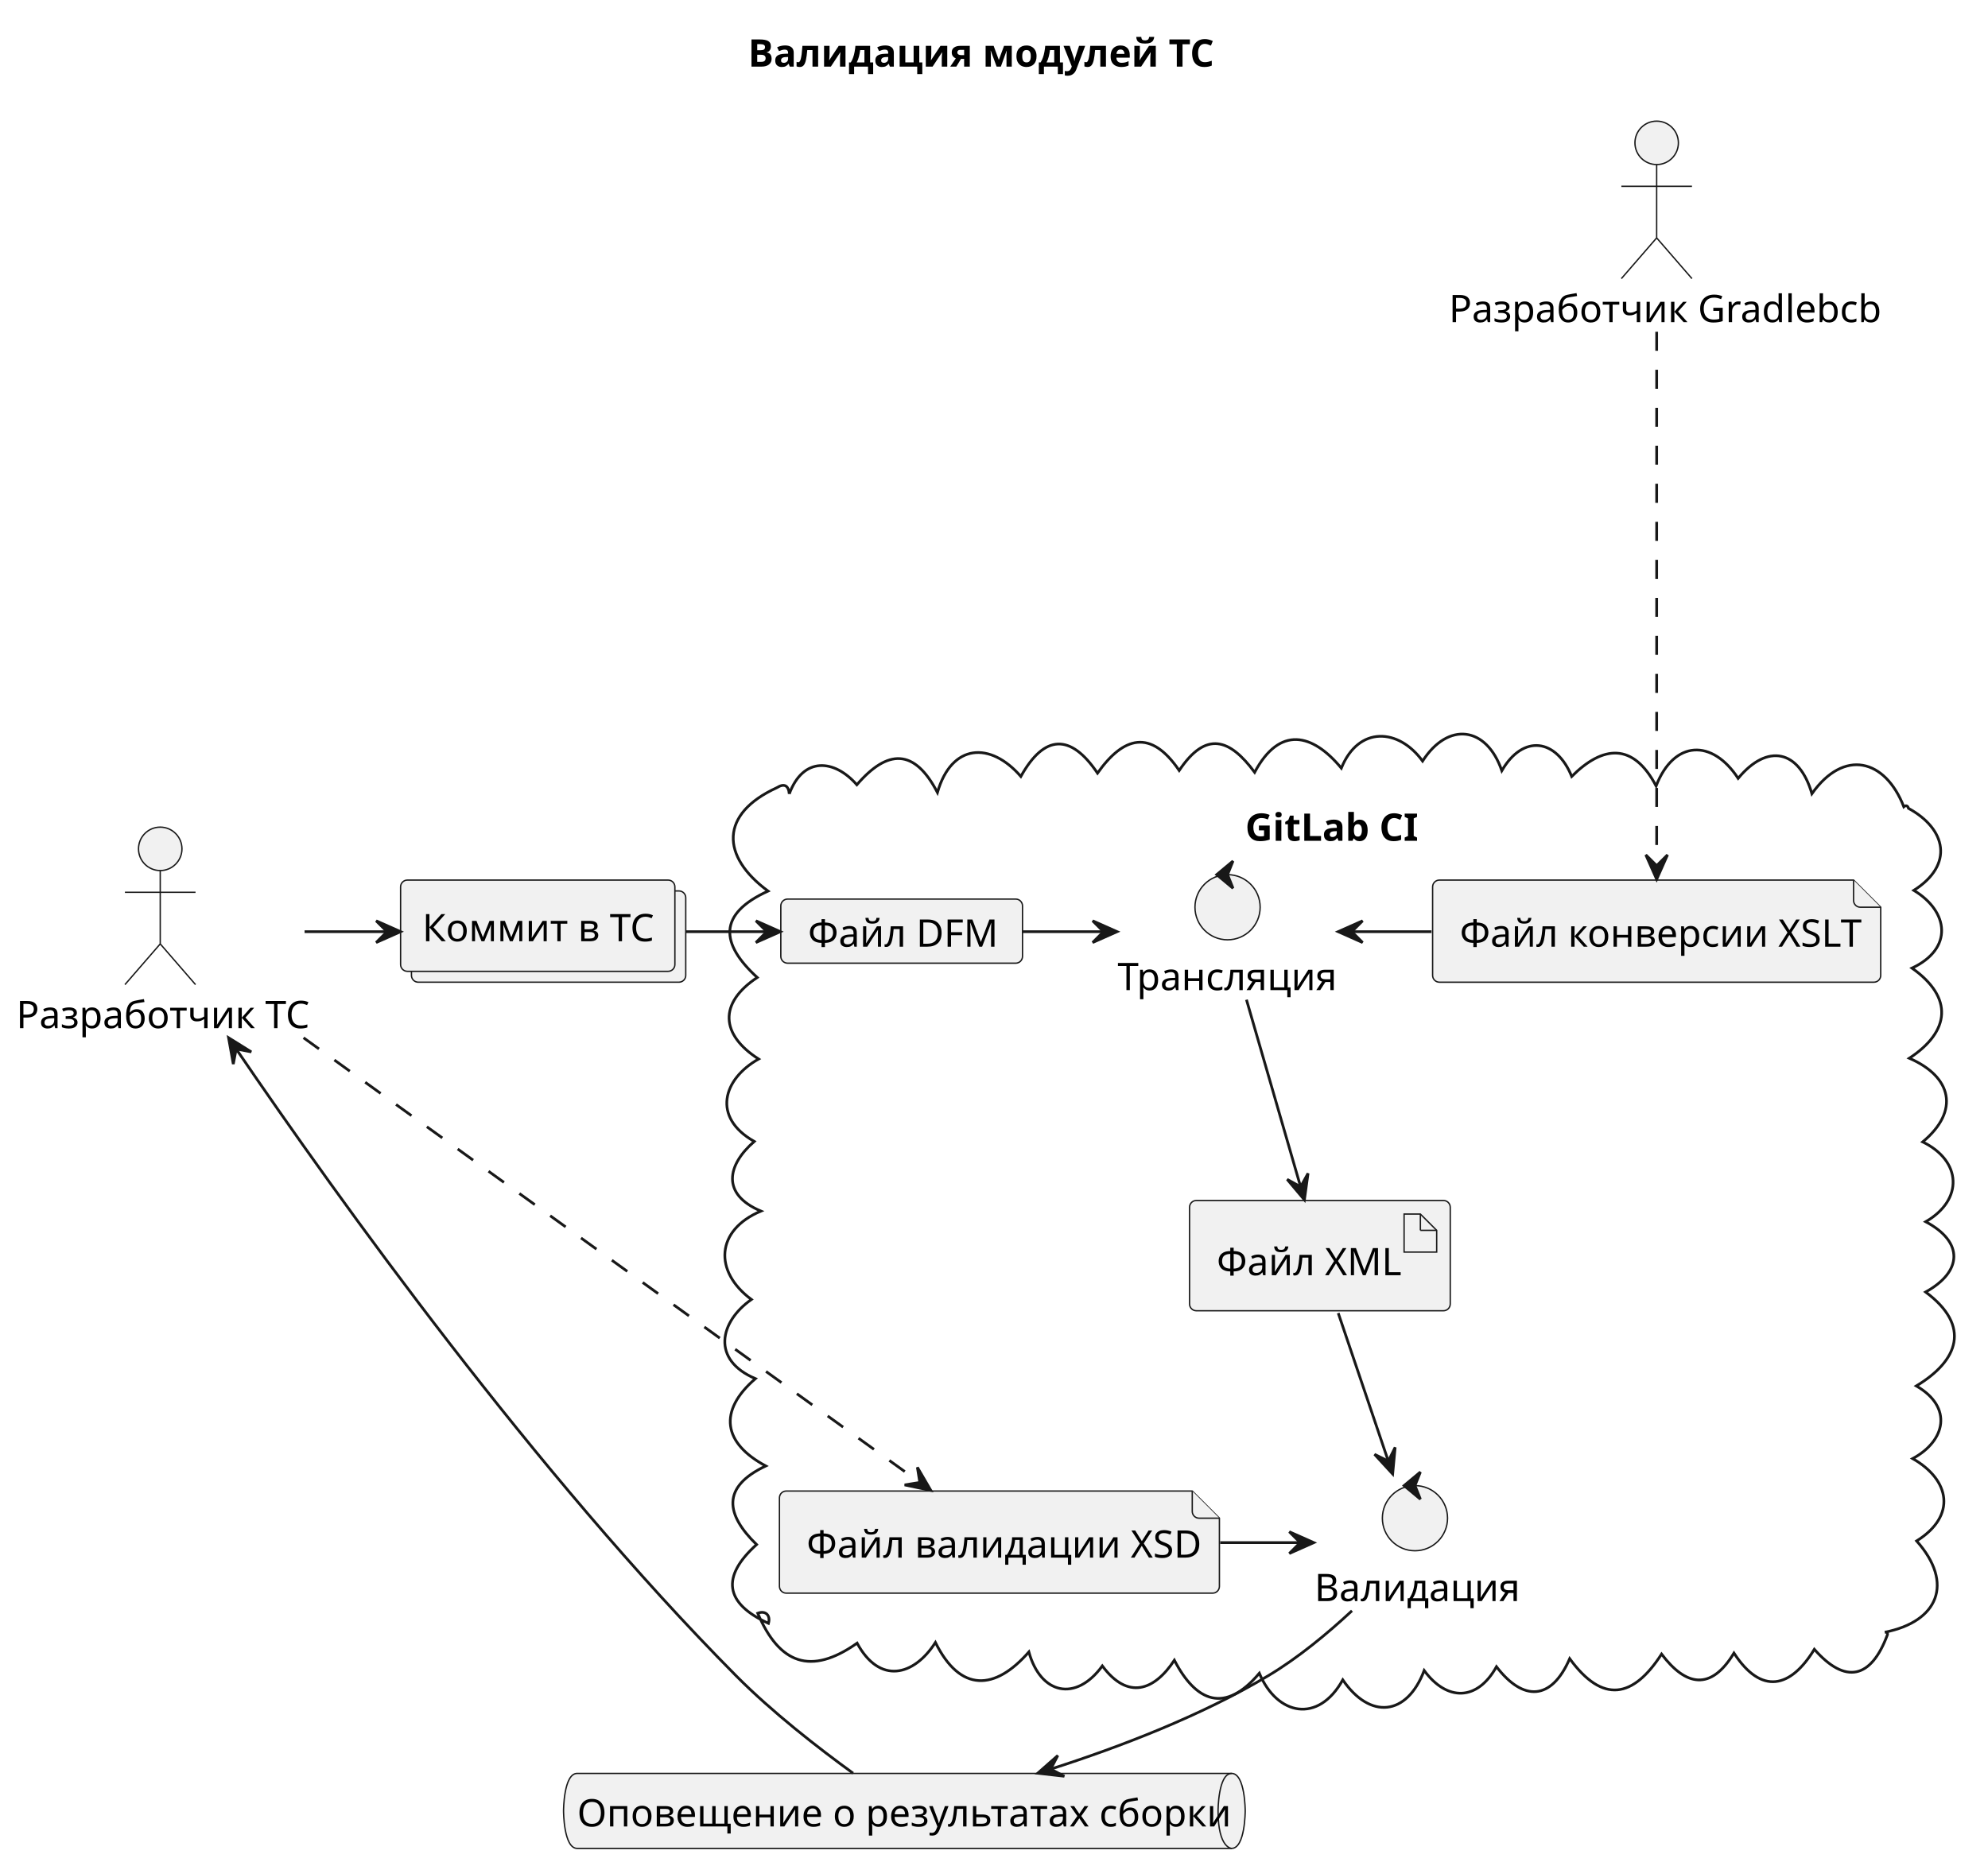
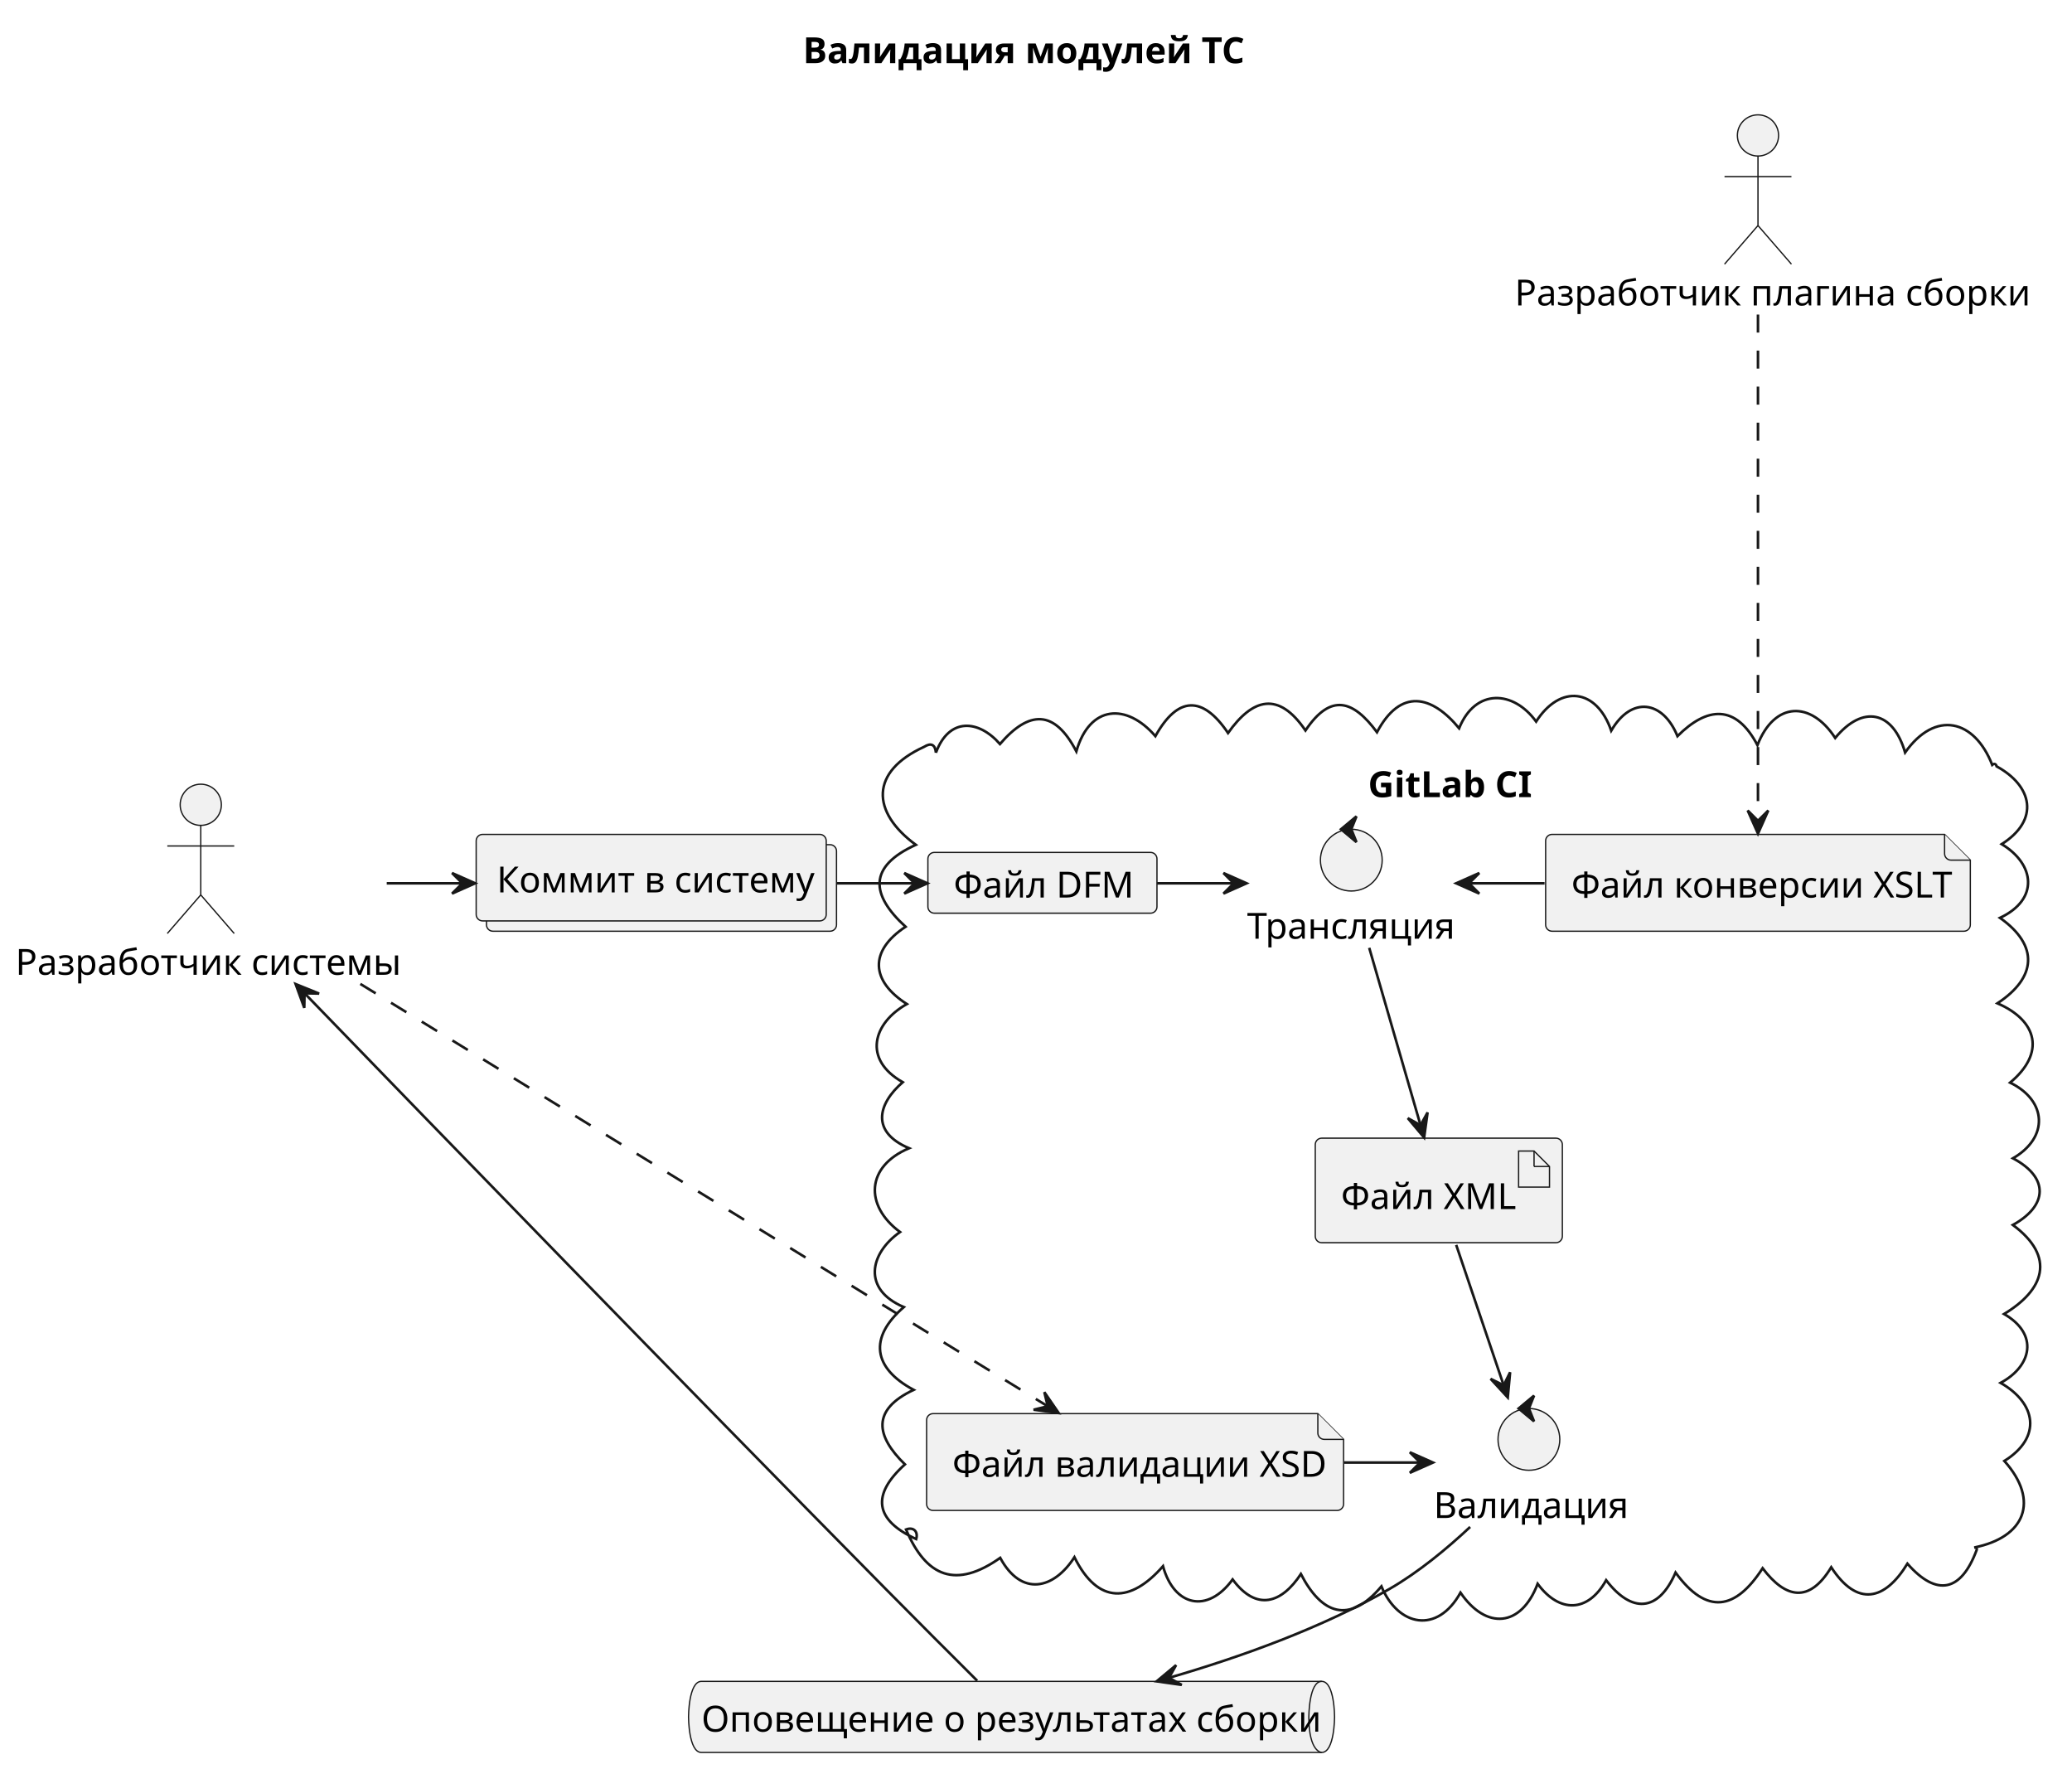
- <svg xmlns="http://www.w3.org/2000/svg" contentStyleType="text/css" height="687px" preserveAspectRatio="none" style="width:732px;height:687px;background:#FFFFFF;" version="1.1" viewBox="0 0 732 687" width="732px" zoomAndPan="magnify">
+ <svg xmlns="http://www.w3.org/2000/svg" contentStyleType="text/css" height="687px" preserveAspectRatio="none" style="width:805px;height:687px;background:#FFFFFF;" version="1.1" viewBox="0 0 805 687" width="805px" zoomAndPan="magnify">
  <defs />
  <g>
-     <rect height="27.609" style="stroke:#00000000;stroke-width:1.0;fill:none;" width="178" x="270.442" y="5" />
-     <text fill="#000000" font-family="sans-serif" font-size="14" font-weight="bold" lengthAdjust="spacing" textLength="168" x="275.442" y="24.533">Валидация модулей ТС</text>
+     <rect fill="none" height="27.609" id="_title" style="stroke:none;stroke-width:1.0;" width="178" x="306.942" y="5" />
+     <text fill="#000000" font-family="sans-serif" font-size="14" font-weight="bold" lengthAdjust="spacing" textLength="168" x="311.942" y="24.533">Валидация модулей ТС</text>
    <g id="cluster_ci">
-       <path d="M290.615,292.391 C295.728,278.537 307.22,279.552 315.499,289.012 C326.807,275.864 336.687,275.528 345.169,291.855 C350.389,273.759 364.701,273.023 375.885,285.95 C384.508,270.456 394.182,270.014 404.111,284.73 C413.655,271.248 423.704,268.318 434.192,283.749 C444.05,269.02 452.774,272.006 461.974,284.424 C471.152,267.18 483.257,270.021 493.886,282.886 C500.245,267.219 515.03,268.147 523.806,280.285 C533.22,265.661 547.337,267.426 552.982,283.83 C560.857,270.243 573.099,272.103 578.717,285.948 C590.251,274.424 601.353,273.419 609.79,289.441 C616.398,272.5 630.486,272.078 640.001,286.654 C650.761,273.625 662.47,276.126 667.16,292.3 C678.933,275.667 694.102,279.438 701,297.109 C701.799,296.431 702.481,296.735 702.721,297.696 C716.623,305.27 719.581,318.447 704.69,327.899 C717.639,335.722 719.278,349.371 704.019,356.532 C719.327,367.366 718.136,379.797 703.028,389.723 C718.652,396.503 721.735,409.056 707.955,420.538 C722.35,427.56 723.025,441.841 709.063,449.931 C723.213,457.447 722.574,468.34 709.028,475.819 C725.885,488.351 721.093,501.073 705.609,510.409 C719.185,518.228 716.393,530.64 704.263,537.165 C718.062,545.029 720.518,558.258 705.717,567.493 C719.622,583.077 713.643,597.218 694,601.109 C694.72,601.051 695.274,601.459 694.888,602.256 C688.933,618.122 679.555,620.473 668.055,607.397 C659.322,621.688 648.586,624.344 638.457,608.781 C629.926,622.877 620.701,620.93 611.803,609.159 C601.31,625.399 590.109,627.497 577.978,610.844 C571.24,626.351 560.867,626.663 551.011,613.808 C543.911,626.571 532.762,626.582 524.395,615.205 C518.018,632.078 504.412,633.259 494.421,618.646 C485.394,634.907 470.202,631.752 463.697,616.211 C451.039,631.217 440.408,626.837 432.412,611.418 C424.962,622.722 415.229,626.113 405.889,613.516 C396.078,626.973 383.132,623.922 378.841,608.37 C366.341,622.667 353.596,623.37 344.428,604.873 C336.422,617.364 323.846,620.362 315.592,605.131 C298.448,617.22 286.905,612.693 279,594.109 C281.941,592.985 283.797,594.949 282.955,597.838 C266.78,590.437 265.472,580.639 278.581,568.823 C267.277,557.792 265.491,547.66 281.965,539.875 C266.238,531.458 264.358,519.642 278.151,507.723 C261.903,500.836 264.855,486.874 276.674,478.565 C262.745,468.238 263.495,453.039 280.184,446.014 C265.408,439.783 267.822,428.963 277.728,420.367 C262.033,411.481 266.204,397.379 279.328,390.012 C265.308,381.026 264.547,369.442 278.827,359.984 C265.2,347.509 264.255,336.61 282.807,328.159 C265.375,315.32 265.022,299.725 286,290.109 C288.707,288.412 290.341,289.168 290.615,292.391 " style="stroke:#181818;stroke-width:1.0;fill:none;" />
-       <text fill="#000000" font-family="sans-serif" font-size="14" font-weight="bold" lengthAdjust="spacing" textLength="63" x="458.5" y="309.643">GitLab CI</text>
+       <path d="M363.615,292.391 C368.728,278.537 380.22,279.552 388.499,289.012 C399.807,275.864 409.687,275.528 418.169,291.855 C423.389,273.759 437.701,273.023 448.885,285.95 C457.508,270.456 467.182,270.014 477.111,284.73 C486.655,271.248 496.704,268.318 507.192,283.749 C517.05,269.02 525.774,272.006 534.974,284.424 C544.152,267.18 556.257,270.021 566.886,282.886 C573.245,267.219 588.03,268.147 596.806,280.285 C606.22,265.661 620.337,267.426 625.982,283.83 C633.857,270.243 646.099,272.103 651.717,285.948 C663.251,274.424 674.353,273.419 682.79,289.441 C689.398,272.5 703.486,272.078 713.001,286.654 C723.761,273.625 735.47,276.126 740.16,292.3 C751.933,275.667 767.102,279.438 774,297.109 C774.799,296.431 775.481,296.735 775.721,297.696 C789.623,305.27 792.581,318.447 777.69,327.899 C790.639,335.722 792.278,349.371 777.019,356.532 C792.327,367.366 791.136,379.797 776.028,389.723 C791.652,396.503 794.735,409.056 780.955,420.538 C795.35,427.56 796.025,441.841 782.063,449.931 C796.213,457.447 795.574,468.34 782.028,475.819 C798.885,488.351 794.093,501.073 778.609,510.409 C792.185,518.228 789.393,530.64 777.263,537.165 C791.062,545.029 793.518,558.258 778.717,567.493 C792.622,583.077 786.643,597.218 767,601.109 C767.72,601.051 768.274,601.459 767.888,602.256 C761.933,618.122 752.555,620.473 741.055,607.397 C732.322,621.688 721.586,624.344 711.457,608.781 C702.926,622.877 693.701,620.93 684.803,609.159 C674.31,625.399 663.109,627.497 650.978,610.844 C644.24,626.351 633.867,626.663 624.011,613.808 C616.911,626.571 605.762,626.582 597.395,615.205 C591.018,632.078 577.412,633.259 567.421,618.646 C558.394,634.907 543.202,631.752 536.697,616.211 C524.039,631.217 513.408,626.837 505.412,611.418 C497.962,622.722 488.229,626.113 478.889,613.516 C469.078,626.973 456.132,623.922 451.841,608.37 C439.341,622.667 426.596,623.37 417.428,604.873 C409.422,617.364 396.846,620.362 388.592,605.131 C371.448,617.22 359.905,612.693 352,594.109 C354.941,592.985 356.797,594.949 355.955,597.838 C339.78,590.437 338.472,580.639 351.581,568.823 C340.277,557.792 338.491,547.66 354.965,539.875 C339.238,531.458 337.358,519.642 351.151,507.723 C334.903,500.836 337.855,486.874 349.674,478.565 C335.745,468.238 336.495,453.039 353.184,446.014 C338.408,439.783 340.822,428.963 350.728,420.367 C335.033,411.481 339.204,397.379 352.328,390.012 C338.308,381.026 337.547,369.442 351.827,359.984 C338.2,347.509 337.255,336.61 355.807,328.159 C338.375,315.32 338.022,299.725 359,290.109 C361.707,288.412 363.341,289.168 363.615,292.391 " fill="none" style="stroke:#181818;stroke-width:1.0;" />
+       <text fill="#000000" font-family="sans-serif" font-size="14" font-weight="bold" lengthAdjust="spacing" textLength="63" x="531.5" y="309.643">GitLab CI</text>
    </g>
    <g id="elem_dfmxml">
-       <ellipse cx="452" cy="334.109" fill="#F1F1F1" rx="12" ry="12" style="stroke:#181818;stroke-width:0.5;" />
-       <polygon fill="#181818" points="448,322.109,454,317.109,452,322.109,454,327.109,448,322.109" style="stroke:#181818;stroke-width:1.0;" />
-       <text fill="#000000" font-family="sans-serif" font-size="14" lengthAdjust="spacing" textLength="81" x="411.5" y="364.643">Трансляция</text>
+       <ellipse cx="525" cy="334.109" fill="#F1F1F1" rx="12" ry="12" style="stroke:#181818;stroke-width:0.5;" />
+       <polygon fill="#181818" points="521,322.109,527,317.109,525,322.109,527,327.109,521,322.109" style="stroke:#181818;stroke-width:1.0;" />
+       <text fill="#000000" font-family="sans-serif" font-size="14" lengthAdjust="spacing" textLength="81" x="484.5" y="364.643">Трансляция</text>
    </g>
    <g id="elem_validation">
-       <ellipse cx="521" cy="559.109" fill="#F1F1F1" rx="12" ry="12" style="stroke:#181818;stroke-width:0.5;" />
-       <polygon fill="#181818" points="517,547.109,523,542.109,521,547.109,523,552.109,517,547.109" style="stroke:#181818;stroke-width:1.0;" />
-       <text fill="#000000" font-family="sans-serif" font-size="14" lengthAdjust="spacing" textLength="74" x="484" y="589.643">Валидация</text>
+       <ellipse cx="594" cy="559.109" fill="#F1F1F1" rx="12" ry="12" style="stroke:#181818;stroke-width:0.5;" />
+       <polygon fill="#181818" points="590,547.109,596,542.109,594,547.109,596,552.109,590,547.109" style="stroke:#181818;stroke-width:1.0;" />
+       <text fill="#000000" font-family="sans-serif" font-size="14" lengthAdjust="spacing" textLength="74" x="557" y="589.643">Валидация</text>
    </g>
    <g id="elem_xslt">
-       <path d="M527.5,326.609 L527.5,359.219 A2.5,2.5 0 0 0 530,361.719 L690,361.719 A2.5,2.5 0 0 0 692.5,359.219 L692.5,334.109 L682.5,324.109 L530,324.109 A2.5,2.5 0 0 0 527.5,326.609 " fill="#F1F1F1" style="stroke:#181818;stroke-width:0.5;" />
-       <path d="M682.5,324.109 L682.5,331.609 A2.5,2.5 0 0 0 685,334.109 L692.5,334.109 " fill="#F1F1F1" style="stroke:#181818;stroke-width:0.5;" />
-       <text fill="#000000" font-family="sans-serif" font-size="14" lengthAdjust="spacing" textLength="145" x="537.5" y="348.643">Файл конверсии XSLT</text>
+       <path d="M600.5,326.609 L600.5,359.219 A2.5,2.5 0 0 0 603,361.719 L763,361.719 A2.5,2.5 0 0 0 765.5,359.219 L765.5,334.109 L755.5,324.109 L603,324.109 A2.5,2.5 0 0 0 600.5,326.609 " fill="#F1F1F1" style="stroke:#181818;stroke-width:0.5;" />
+       <path d="M755.5,324.109 L755.5,331.609 A2.5,2.5 0 0 0 758,334.109 L765.5,334.109 " fill="#F1F1F1" style="stroke:#181818;stroke-width:0.5;" />
+       <text fill="#000000" font-family="sans-serif" font-size="14" lengthAdjust="spacing" textLength="145" x="610.5" y="348.643">Файл конверсии XSLT</text>
    </g>
    <g id="elem_xsd">
-       <path d="M287,551.609 L287,584.219 A2.5,2.5 0 0 0 289.5,586.719 L446.5,586.719 A2.5,2.5 0 0 0 449,584.219 L449,559.109 L439,549.109 L289.5,549.109 A2.5,2.5 0 0 0 287,551.609 " fill="#F1F1F1" style="stroke:#181818;stroke-width:0.5;" />
-       <path d="M439,549.109 L439,556.609 A2.5,2.5 0 0 0 441.5,559.109 L449,559.109 " fill="#F1F1F1" style="stroke:#181818;stroke-width:0.5;" />
-       <text fill="#000000" font-family="sans-serif" font-size="14" lengthAdjust="spacing" textLength="142" x="297" y="573.643">Файл валидации XSD</text>
+       <path d="M360,551.609 L360,584.219 A2.5,2.5 0 0 0 362.5,586.719 L519.5,586.719 A2.5,2.5 0 0 0 522,584.219 L522,559.109 L512,549.109 L362.5,549.109 A2.5,2.5 0 0 0 360,551.609 " fill="#F1F1F1" style="stroke:#181818;stroke-width:0.5;" />
+       <path d="M512,549.109 L512,556.609 A2.5,2.5 0 0 0 514.5,559.109 L522,559.109 " fill="#F1F1F1" style="stroke:#181818;stroke-width:0.5;" />
+       <text fill="#000000" font-family="sans-serif" font-size="14" lengthAdjust="spacing" textLength="142" x="370" y="573.643">Файл валидации XSD</text>
    </g>
    <g id="elem_dfm">
-       <rect fill="#F1F1F1" height="23.609" rx="2.5" ry="2.5" style="stroke:#181818;stroke-width:0.5;" width="89" x="287.5" y="331.109" />
-       <text fill="#000000" font-family="sans-serif" font-size="14" lengthAdjust="spacing" textLength="69" x="297.5" y="348.643">Файл DFM</text>
+       <rect fill="#F1F1F1" height="23.609" rx="2.5" ry="2.5" style="stroke:#181818;stroke-width:0.5;" width="89" x="360.5" y="331.109" />
+       <text fill="#000000" font-family="sans-serif" font-size="14" lengthAdjust="spacing" textLength="69" x="370.5" y="348.643">Файл DFM</text>
    </g>
    <g id="elem_xml">
-       <rect fill="#F1F1F1" height="40.609" rx="2.5" ry="2.5" style="stroke:#181818;stroke-width:0.5;" width="96" x="438" y="442.109" />
-       <polygon fill="#F1F1F1" points="517,447.109,517,461.109,529,461.109,529,453.109,523,447.109,517,447.109" style="stroke:#181818;stroke-width:0.5;" />
-       <line style="stroke:#181818;stroke-width:0.5;" x1="523" x2="523" y1="447.109" y2="453.109" />
-       <line style="stroke:#181818;stroke-width:0.5;" x1="529" x2="523" y1="453.109" y2="453.109" />
-       <text fill="#000000" font-family="sans-serif" font-size="14" lengthAdjust="spacing" textLength="66" x="448" y="469.643">Файл XML</text>
+       <rect fill="#F1F1F1" height="40.609" rx="2.5" ry="2.5" style="stroke:#181818;stroke-width:0.5;" width="96" x="511" y="442.109" />
+       <polygon fill="#F1F1F1" points="590,447.109,590,461.109,602,461.109,602,453.109,596,447.109,590,447.109" style="stroke:#181818;stroke-width:0.5;" />
+       <line style="stroke:#181818;stroke-width:0.5;" x1="596" x2="596" y1="447.109" y2="453.109" />
+       <line style="stroke:#181818;stroke-width:0.5;" x1="602" x2="596" y1="453.109" y2="453.109" />
+       <text fill="#000000" font-family="sans-serif" font-size="14" lengthAdjust="spacing" textLength="66" x="521" y="469.643">Файл XML</text>
    </g>
    <g id="elem_tsprog">
-       <ellipse cx="59" cy="312.609" fill="#F1F1F1" rx="8" ry="8" style="stroke:#181818;stroke-width:0.5;" />
-       <path d="M59,320.609 L59,347.609 M46,328.609 L72,328.609 M59,347.609 L46,362.609 M59,347.609 L72,362.609 " fill="none" style="stroke:#181818;stroke-width:0.5;" />
-       <text fill="#000000" font-family="sans-serif" font-size="14" lengthAdjust="spacing" textLength="106" x="6" y="378.643">Разработчик ТС</text>
+       <ellipse cx="78" cy="312.609" fill="#F1F1F1" rx="8" ry="8" style="stroke:#181818;stroke-width:0.5;" />
+       <path d="M78,320.609 L78,347.609 M65,328.609 L91,328.609 M78,347.609 L65,362.609 M78,347.609 L91,362.609 " fill="none" style="stroke:#181818;stroke-width:0.5;" />
+       <text fill="#000000" font-family="sans-serif" font-size="14" lengthAdjust="spacing" textLength="144" x="6" y="378.643">Разработчик системы</text>
    </g>
    <g id="elem_gradleprog">
-       <ellipse cx="610" cy="52.609" fill="#F1F1F1" rx="8" ry="8" style="stroke:#181818;stroke-width:0.5;" />
-       <path d="M610,60.609 L610,87.609 M597,68.609 L623,68.609 M610,87.609 L597,102.609 M610,87.609 L623,102.609 " fill="none" style="stroke:#181818;stroke-width:0.5;" />
-       <text fill="#000000" font-family="sans-serif" font-size="14" lengthAdjust="spacing" textLength="153" x="533.5" y="118.643">Разработчик Gradlebcb</text>
+       <ellipse cx="683" cy="52.609" fill="#F1F1F1" rx="8" ry="8" style="stroke:#181818;stroke-width:0.5;" />
+       <path d="M683,60.609 L683,87.609 M670,68.609 L696,68.609 M683,87.609 L670,102.609 M683,87.609 L696,102.609 " fill="none" style="stroke:#181818;stroke-width:0.5;" />
+       <text fill="#000000" font-family="sans-serif" font-size="14" lengthAdjust="spacing" textLength="189" x="588.5" y="118.643">Разработчик плагина сборки</text>
    </g>
    <g id="elem_commit">
-       <rect fill="#F1F1F1" height="33.609" rx="2.5" ry="2.5" style="stroke:#181818;stroke-width:0.5;" width="101" x="151.5" y="328.109" />
-       <rect fill="#F1F1F1" height="33.609" rx="2.5" ry="2.5" style="stroke:#181818;stroke-width:0.5;" width="101" x="147.5" y="324.109" />
-       <text fill="#000000" font-family="sans-serif" font-size="14" lengthAdjust="spacing" textLength="85" x="155.5" y="346.643">Коммит в ТС</text>
+       <rect fill="#F1F1F1" height="33.609" rx="2.5" ry="2.5" style="stroke:#181818;stroke-width:0.5;" width="136" x="189" y="328.109" />
+       <rect fill="#F1F1F1" height="33.609" rx="2.5" ry="2.5" style="stroke:#181818;stroke-width:0.5;" width="136" x="185" y="324.109" />
+       <text fill="#000000" font-family="sans-serif" font-size="14" lengthAdjust="spacing" textLength="120" x="193" y="346.643">Коммит в систему</text>
    </g>
    <g id="elem_mail">
-       <path d="M212.5,653.109 L453.5,653.109 C458.5,653.109 458.5,666.914 458.5,666.914 C458.5,666.914 458.5,680.719 453.5,680.719 L212.5,680.719 C207.5,680.719 207.5,666.914 207.5,666.914 C207.5,666.914 207.5,653.109 212.5,653.109 " fill="#F1F1F1" style="stroke:#181818;stroke-width:0.5;" />
-       <path d="M453.5,653.109 C448.5,653.109 448.5,666.914 448.5,666.914 C448.5,680.719 453.5,680.719 453.5,680.719 " fill="none" style="stroke:#181818;stroke-width:0.5;" />
-       <text fill="#000000" font-family="sans-serif" font-size="14" lengthAdjust="spacing" textLength="231" x="212.5" y="672.643">Оповещение о результатах сборки</text>
+       <path d="M272.5,653.109 L513.5,653.109 C518.5,653.109 518.5,666.914 518.5,666.914 C518.5,666.914 518.5,680.719 513.5,680.719 L272.5,680.719 C267.5,680.719 267.5,666.914 267.5,666.914 C267.5,666.914 267.5,653.109 272.5,653.109 " fill="#F1F1F1" style="stroke:#181818;stroke-width:0.5;" />
+       <path d="M513.5,653.109 C508.5,653.109 508.5,666.914 508.5,666.914 C508.5,680.719 513.5,680.719 513.5,680.719 " fill="none" style="stroke:#181818;stroke-width:0.5;" />
+       <text fill="#000000" font-family="sans-serif" font-size="14" lengthAdjust="spacing" textLength="231" x="272.5" y="672.643">Оповещение о результатах сборки</text>
    </g>
    <g id="link_tsprog_commit">
-       <path d="M112.15,343.109 C122.18,343.109 132.22,343.109 142.25,343.109 " fill="none" id="tsprog-to-commit" style="stroke:#181818;stroke-width:1.0;" />
-       <polygon fill="#181818" points="147.5,343.109,138.5,339.109,142.5,343.109,138.5,347.109,147.5,343.109" style="stroke:#181818;stroke-width:1.0;" />
+       <path d="M150.25,343.109 C160.01,343.109 169.76,343.109 179.52,343.109 " fill="none" id="tsprog-to-commit" style="stroke:#181818;stroke-width:1.0;" />
+       <polygon fill="#181818" points="184.62,343.109,175.62,339.109,179.62,343.109,175.62,347.109,184.62,343.109" style="stroke:#181818;stroke-width:1.0;" />
    </g>
    <g id="link_tsprog_xsd">
-       <path d="M111.77,382.189 C177.15,429.379 286.3,508.149 338.48,545.799 " fill="none" id="tsprog-to-xsd" style="stroke:#181818;stroke-width:1.0;stroke-dasharray:7.0,7.0;" />
-       <polygon fill="#181818" points="342.74,548.879,337.784,540.369,338.686,545.953,333.101,546.855,342.74,548.879" style="stroke:#181818;stroke-width:1.0;" />
+       <path d="M139.99,382.189 C217.11,429.569 346.06,508.779 407.05,546.249 " fill="none" id="tsprog-to-xsd" style="stroke:#181818;stroke-width:1.0;stroke-dasharray:7.0,7.0;" />
+       <polygon fill="#181818" points="411.32,548.879,405.744,540.761,407.059,546.263,401.558,547.578,411.32,548.879" style="stroke:#181818;stroke-width:1.0;" />
    </g>
    <g id="link_gradleprog_xslt">
-       <path d="M610,122.179 C610,176.329 610,273.959 610,318.639 " fill="none" id="gradleprog-to-xslt" style="stroke:#181818;stroke-width:1.0;stroke-dasharray:7.0,7.0;" />
-       <polygon fill="#181818" points="610,323.819,614,314.819,610,318.819,606,314.819,610,323.819" style="stroke:#181818;stroke-width:1.0;" />
+       <path d="M683,122.179 C683,176.329 683,273.959 683,318.639 " fill="none" id="gradleprog-to-xslt" style="stroke:#181818;stroke-width:1.0;stroke-dasharray:7.0,7.0;" />
+       <polygon fill="#181818" points="683,323.819,687,314.819,683,318.819,679,314.819,683,323.819" style="stroke:#181818;stroke-width:1.0;" />
    </g>
    <g id="link_commit_dfm">
-       <path d="M252.59,343.109 C262.45,343.109 272.32,343.109 282.18,343.109 " fill="none" id="commit-to-dfm" style="stroke:#181818;stroke-width:1.0;" />
-       <polygon fill="#181818" points="287.33,343.109,278.33,339.109,282.33,343.109,278.33,347.109,287.33,343.109" style="stroke:#181818;stroke-width:1.0;" />
+       <path d="M325.02,343.109 C335.04,343.109 345.06,343.109 355.08,343.109 " fill="none" id="commit-to-dfm" style="stroke:#181818;stroke-width:1.0;" />
+       <polygon fill="#181818" points="360.32,343.109,351.32,339.109,355.32,343.109,351.32,347.109,360.32,343.109" style="stroke:#181818;stroke-width:1.0;" />
    </g>
    <g id="link_dfm_dfmxml">
-       <path d="M376.53,343.109 C386.41,343.109 396.28,343.109 406.15,343.109 " fill="none" id="dfm-to-dfmxml" style="stroke:#181818;stroke-width:1.0;" />
-       <polygon fill="#181818" points="411.32,343.109,402.32,339.109,406.32,343.109,402.32,347.109,411.32,343.109" style="stroke:#181818;stroke-width:1.0;" />
+       <path d="M449.53,343.109 C459.41,343.109 469.28,343.109 479.15,343.109 " fill="none" id="dfm-to-dfmxml" style="stroke:#181818;stroke-width:1.0;" />
+       <polygon fill="#181818" points="484.32,343.109,475.32,339.109,479.32,343.109,475.32,347.109,484.32,343.109" style="stroke:#181818;stroke-width:1.0;" />
    </g>
    <g id="link_dfmxml_xml">
-       <path d="M458.96,368.169 C464.77,388.229 473,416.679 478.85,436.909 " fill="none" id="dfmxml-to-xml" style="stroke:#181818;stroke-width:1.0;" />
-       <polygon fill="#181818" points="480.29,441.869,481.637,432.113,478.903,437.066,473.951,434.332,480.29,441.869" style="stroke:#181818;stroke-width:1.0;" />
+       <path d="M531.96,368.169 C537.77,388.229 546,416.679 551.85,436.909 " fill="none" id="dfmxml-to-xml" style="stroke:#181818;stroke-width:1.0;" />
+       <polygon fill="#181818" points="553.29,441.869,554.637,432.113,551.903,437.066,546.951,434.332,553.29,441.869" style="stroke:#181818;stroke-width:1.0;" />
    </g>
    <g id="link_dfmxml_xslt">
-       <path d="M497.83,343.109 C507.59,343.109 517.34,343.109 527.09,343.109 " fill="none" id="dfmxml-backto-xslt" style="stroke:#181818;stroke-width:1.0;" />
-       <polygon fill="#181818" points="492.73,343.109,501.73,347.109,497.73,343.109,501.73,339.109,492.73,343.109" style="stroke:#181818;stroke-width:1.0;" />
+       <path d="M570.83,343.109 C580.59,343.109 590.34,343.109 600.09,343.109 " fill="none" id="dfmxml-backto-xslt" style="stroke:#181818;stroke-width:1.0;" />
+       <polygon fill="#181818" points="565.73,343.109,574.73,347.109,570.73,343.109,574.73,339.109,565.73,343.109" style="stroke:#181818;stroke-width:1.0;" />
    </g>
    <g id="link_xml_validation">
-       <path d="M492.75,483.569 C497.98,499.029 505.3,520.679 511.18,538.059 " fill="none" id="xml-to-validation" style="stroke:#181818;stroke-width:1.0;" />
-       <polygon fill="#181818" points="512.79,542.839,513.703,533.033,511.192,538.102,506.123,535.59,512.79,542.839" style="stroke:#181818;stroke-width:1.0;" />
+       <path d="M565.75,483.569 C570.98,499.029 578.3,520.679 584.18,538.059 " fill="none" id="xml-to-validation" style="stroke:#181818;stroke-width:1.0;" />
+       <polygon fill="#181818" points="585.79,542.839,586.703,533.033,584.192,538.102,579.123,535.59,585.79,542.839" style="stroke:#181818;stroke-width:1.0;" />
    </g>
    <g id="link_validation_xsd">
-       <path d="M478.62,568.109 C468.84,568.109 459.06,568.109 449.28,568.109 " fill="none" id="validation-backto-xsd" style="stroke:#181818;stroke-width:1.0;" />
-       <polygon fill="#181818" points="483.74,568.109,474.74,564.109,478.74,568.109,474.74,572.109,483.74,568.109" style="stroke:#181818;stroke-width:1.0;" />
+       <path d="M551.62,568.109 C541.84,568.109 532.06,568.109 522.28,568.109 " fill="none" id="validation-backto-xsd" style="stroke:#181818;stroke-width:1.0;" />
+       <polygon fill="#181818" points="556.74,568.109,547.74,564.109,551.74,568.109,547.74,572.109,556.74,568.109" style="stroke:#181818;stroke-width:1.0;" />
    </g>
    <g id="link_validation_mail">
-       <path d="M497.81,593.199 C488.79,601.589 477.98,610.549 467,617.109 C442.28,631.879 412.38,643.339 387.1,651.449 " fill="none" id="validation-to-mail" style="stroke:#181818;stroke-width:1.0;" />
-       <polygon fill="#181818" points="382.11,653.029,391.895,654.146,386.88,651.53,389.496,646.514,382.11,653.029" style="stroke:#181818;stroke-width:1.0;" />
+       <path d="M571.18,593.119 C562.11,601.609 551.18,610.639 540,617.109 C513.58,632.379 481.71,643.739 454.41,651.659 " fill="none" id="validation-to-mail" style="stroke:#181818;stroke-width:1.0;" />
+       <polygon fill="#181818" points="449.37,653.099,459.122,654.481,454.179,651.73,456.93,646.787,449.37,653.099" style="stroke:#181818;stroke-width:1.0;" />
    </g>
    <g id="link_tsprog_mail">
-       <path d="M87.07,386.469 C125.19,442.409 197.09,542.559 271,617.109 C284.33,630.549 301.31,643.739 314.12,653.039 " fill="none" id="tsprog-backto-mail" style="stroke:#181818;stroke-width:1.0;" />
-       <polygon fill="#181818" points="84.16,382.179,85.901,391.873,86.966,386.317,92.522,387.383,84.16,382.179" style="stroke:#181818;stroke-width:1.0;" />
+       <path d="M118.53,386.039 C170.53,439.769 263.65,535.709 344,617.109 C356,629.269 369.76,643.009 379.64,652.849 " fill="none" id="tsprog-backto-mail" style="stroke:#181818;stroke-width:1.0;" />
+       <polygon fill="#181818" points="114.85,382.239,118.218,391.495,118.321,385.839,123.977,385.941,114.85,382.239" style="stroke:#181818;stroke-width:1.0;" />
    </g>
  </g>
</svg>
